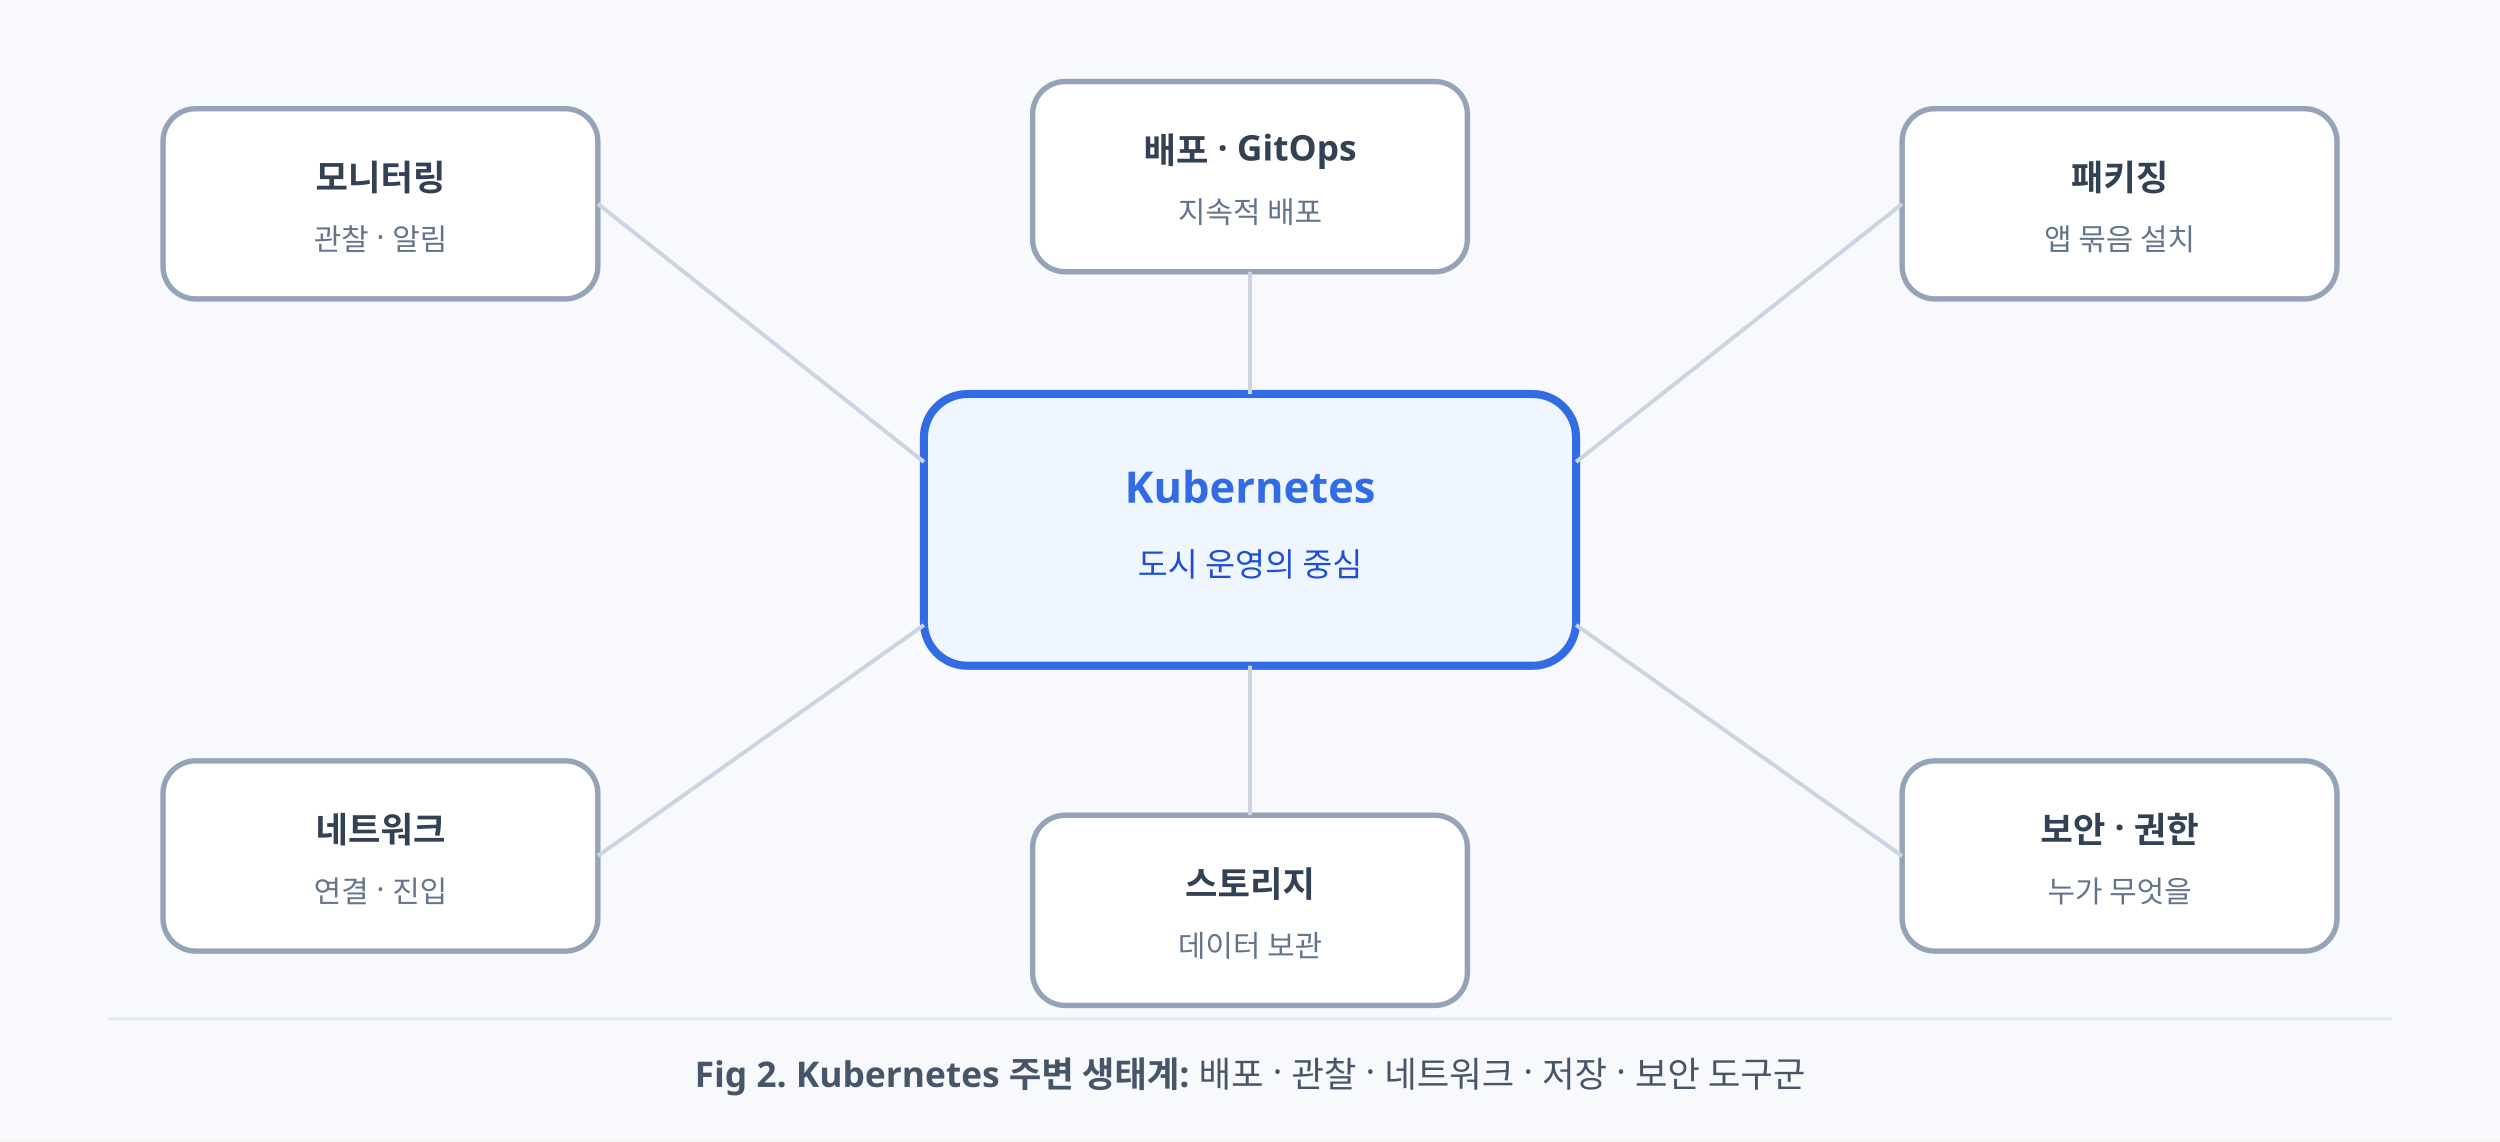
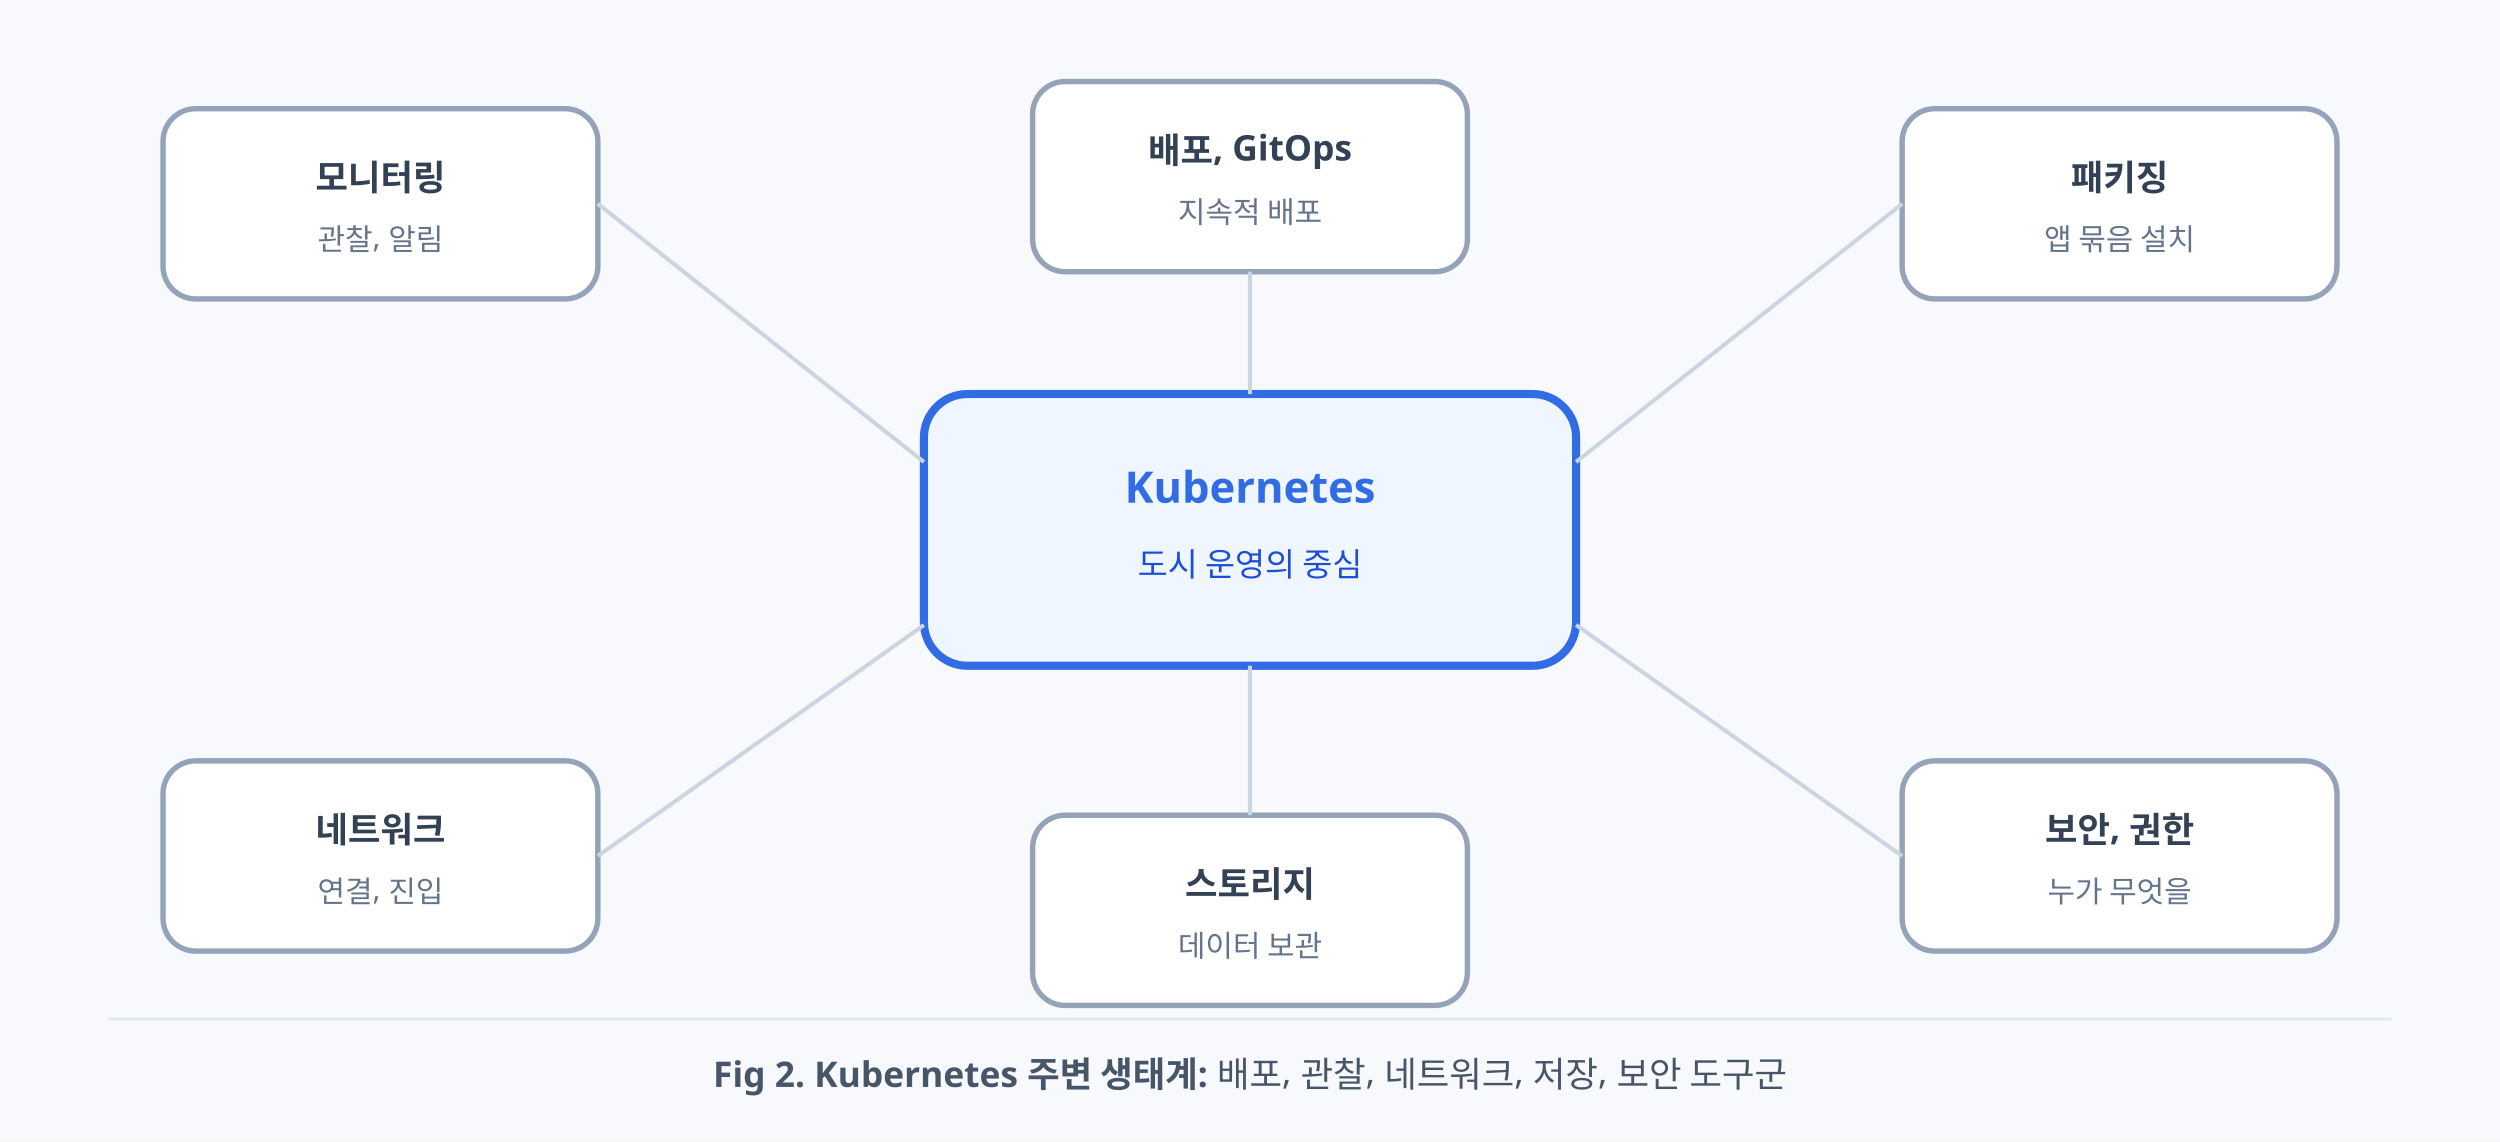
<svg xmlns="http://www.w3.org/2000/svg" width="920" height="420" viewBox="0 0 920 420">
  <rect width="920" height="420" fill="#F7F9FC" />
  <rect x="340" y="145" width="240" height="100" rx="16" fill="#EFF6FF" stroke="#326CE5" stroke-width="3" />
  <text x="460" y="185" text-anchor="middle" font-family="Apple SD Gothic Neo, Noto Sans KR, sans-serif" font-size="16" fill="#326CE5" font-weight="600">Kubernetes</text>
  <text x="460" y="212" text-anchor="middle" font-family="Apple SD Gothic Neo, Noto Sans KR, sans-serif" font-size="12" fill="#1D4ED8">도시 운영의 중심</text>
  <rect x="60" y="40" width="160" height="70" rx="12" fill="#FFFFFF" stroke="#94A3B8" stroke-width="2" />
  <text x="140" y="70" text-anchor="middle" font-family="Apple SD Gothic Neo, Noto Sans KR, sans-serif" font-size="13" fill="#334155" font-weight="600">모니터링</text>
-   <text x="140" y="92" text-anchor="middle" font-family="Apple SD Gothic Neo, Noto Sans KR, sans-serif" font-size="11" fill="#64748B">관찰 · 알림</text>
+   <text x="140" y="92" text-anchor="middle" font-family="Apple SD Gothic Neo, Noto Sans KR, sans-serif" font-size="11" fill="#64748B">관찰, 알림</text>
  <rect x="380" y="30" width="160" height="70" rx="12" fill="#FFFFFF" stroke="#94A3B8" stroke-width="2" />
-   <text x="460" y="60" text-anchor="middle" font-family="Apple SD Gothic Neo, Noto Sans KR, sans-serif" font-size="13" fill="#334155" font-weight="600">배포 · GitOps</text>
+   <text x="460" y="60" text-anchor="middle" font-family="Apple SD Gothic Neo, Noto Sans KR, sans-serif" font-size="13" fill="#334155" font-weight="600">배포, GitOps</text>
  <text x="460" y="82" text-anchor="middle" font-family="Apple SD Gothic Neo, Noto Sans KR, sans-serif" font-size="11" fill="#64748B">지속적 배포</text>
  <rect x="700" y="40" width="160" height="70" rx="12" fill="#FFFFFF" stroke="#94A3B8" stroke-width="2" />
  <text x="780" y="70" text-anchor="middle" font-family="Apple SD Gothic Neo, Noto Sans KR, sans-serif" font-size="13" fill="#334155" font-weight="600">패키징</text>
  <text x="780" y="92" text-anchor="middle" font-family="Apple SD Gothic Neo, Noto Sans KR, sans-serif" font-size="11" fill="#64748B">앱 묶음 설치</text>
  <rect x="60" y="280" width="160" height="70" rx="12" fill="#FFFFFF" stroke="#94A3B8" stroke-width="2" />
  <text x="140" y="310" text-anchor="middle" font-family="Apple SD Gothic Neo, Noto Sans KR, sans-serif" font-size="13" fill="#334155" font-weight="600">네트워크</text>
-   <text x="140" y="332" text-anchor="middle" font-family="Apple SD Gothic Neo, Noto Sans KR, sans-serif" font-size="11" fill="#64748B">연결 · 진입</text>
+   <text x="140" y="332" text-anchor="middle" font-family="Apple SD Gothic Neo, Noto Sans KR, sans-serif" font-size="11" fill="#64748B">연결, 진입</text>
  <rect x="380" y="300" width="160" height="70" rx="12" fill="#FFFFFF" stroke="#94A3B8" stroke-width="2" />
  <text x="460" y="330" text-anchor="middle" font-family="Apple SD Gothic Neo, Noto Sans KR, sans-serif" font-size="13" fill="#334155" font-weight="600">스토리지</text>
  <text x="460" y="352" text-anchor="middle" font-family="Apple SD Gothic Neo, Noto Sans KR, sans-serif" font-size="11" fill="#64748B">데이터 보관</text>
  <rect x="700" y="280" width="160" height="70" rx="12" fill="#FFFFFF" stroke="#94A3B8" stroke-width="2" />
-   <text x="780" y="310" text-anchor="middle" font-family="Apple SD Gothic Neo, Noto Sans KR, sans-serif" font-size="13" fill="#334155" font-weight="600">보안 · 권한</text>
+   <text x="780" y="310" text-anchor="middle" font-family="Apple SD Gothic Neo, Noto Sans KR, sans-serif" font-size="13" fill="#334155" font-weight="600">보안, 권한</text>
  <text x="780" y="332" text-anchor="middle" font-family="Apple SD Gothic Neo, Noto Sans KR, sans-serif" font-size="11" fill="#64748B">누가 무엇을</text>
  <line x1="220" y1="75" x2="340" y2="170" stroke="#CBD5E1" stroke-width="1.5" />
  <line x1="460" y1="100" x2="460" y2="145" stroke="#CBD5E1" stroke-width="1.5" />
  <line x1="700" y1="75" x2="580" y2="170" stroke="#CBD5E1" stroke-width="1.5" />
  <line x1="220" y1="315" x2="340" y2="230" stroke="#CBD5E1" stroke-width="1.5" />
  <line x1="460" y1="245" x2="460" y2="300" stroke="#CBD5E1" stroke-width="1.5" />
  <line x1="700" y1="315" x2="580" y2="230" stroke="#CBD5E1" stroke-width="1.5" />
  <line x1="40" y1="375" x2="880" y2="375" stroke="#E2E8F0" stroke-width="1" />
  <text x="460" y="400" text-anchor="middle" font-family="Apple SD Gothic Neo, Noto Sans KR, sans-serif" font-size="13" fill="#475569">
    <tspan font-weight="600">Fig 2. Kubernetes 주변 생태계:</tspan>
-     <tspan> 배포 · 관찰 · 네트워크 · 저장 · 보안 도구군</tspan>
+     <tspan> 배포, 관찰, 네트워크, 저장, 보안 도구군</tspan>
  </text>
</svg>
